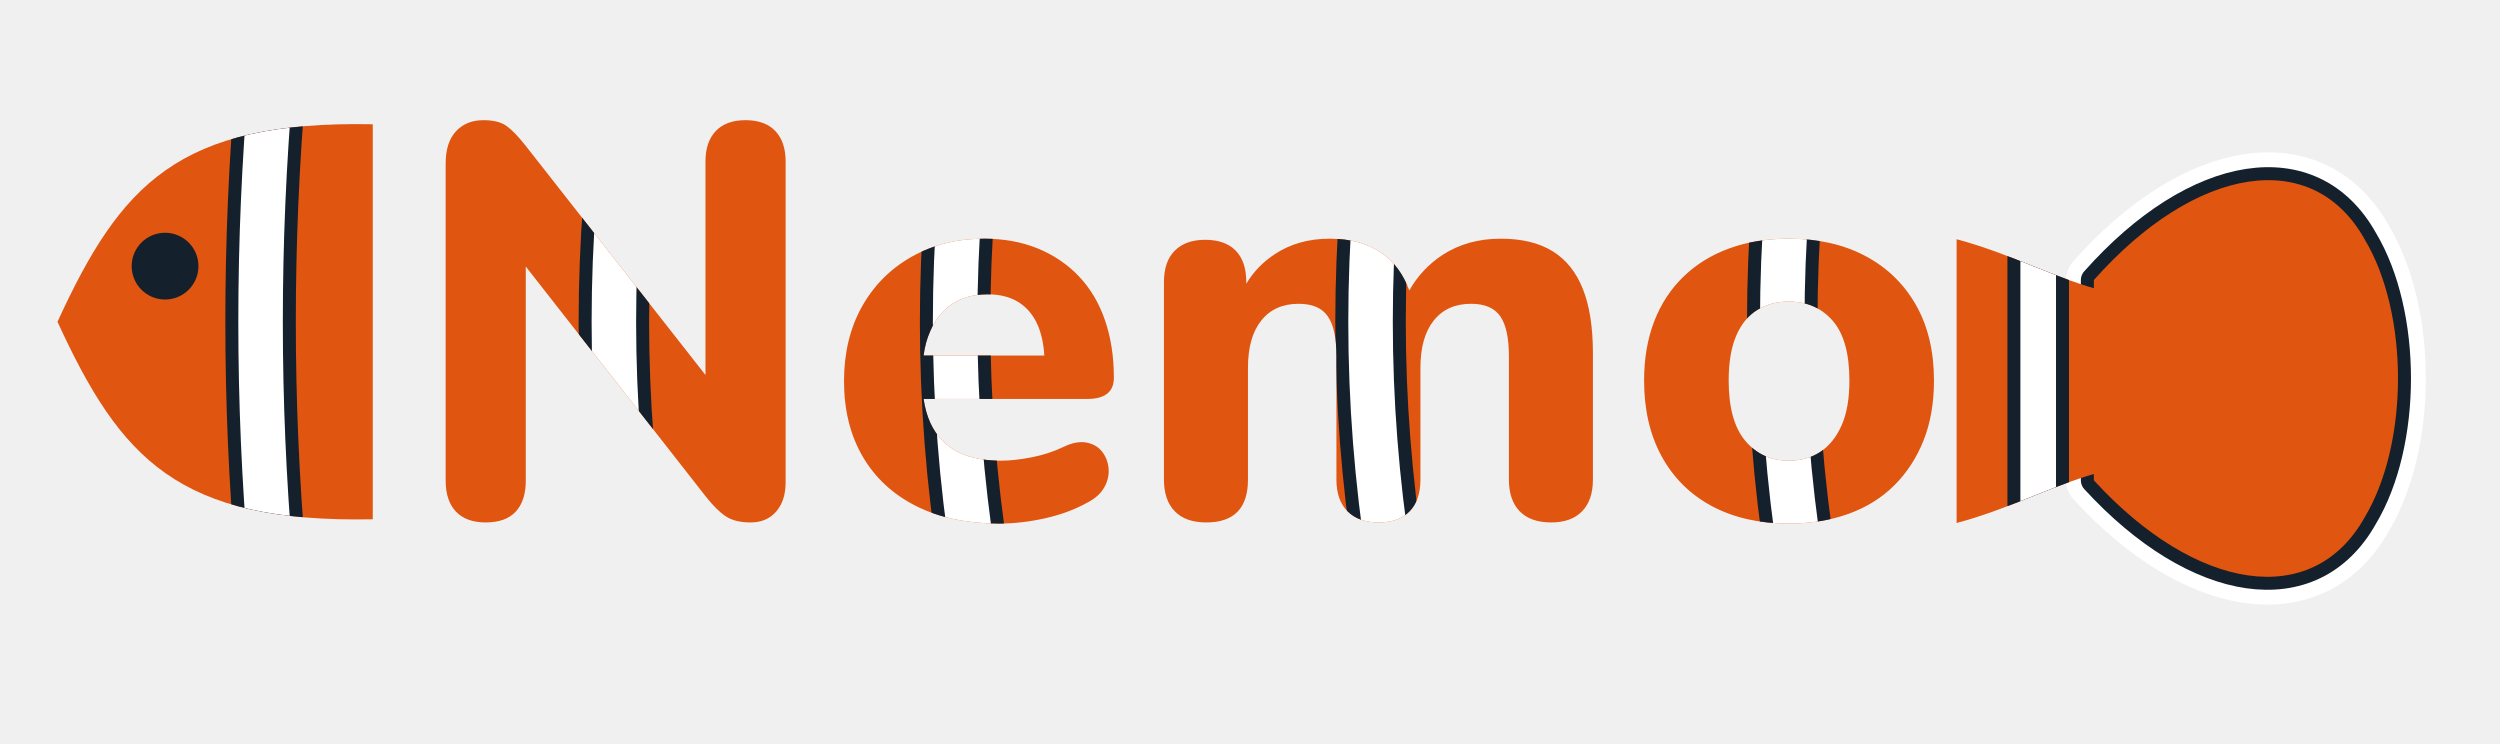
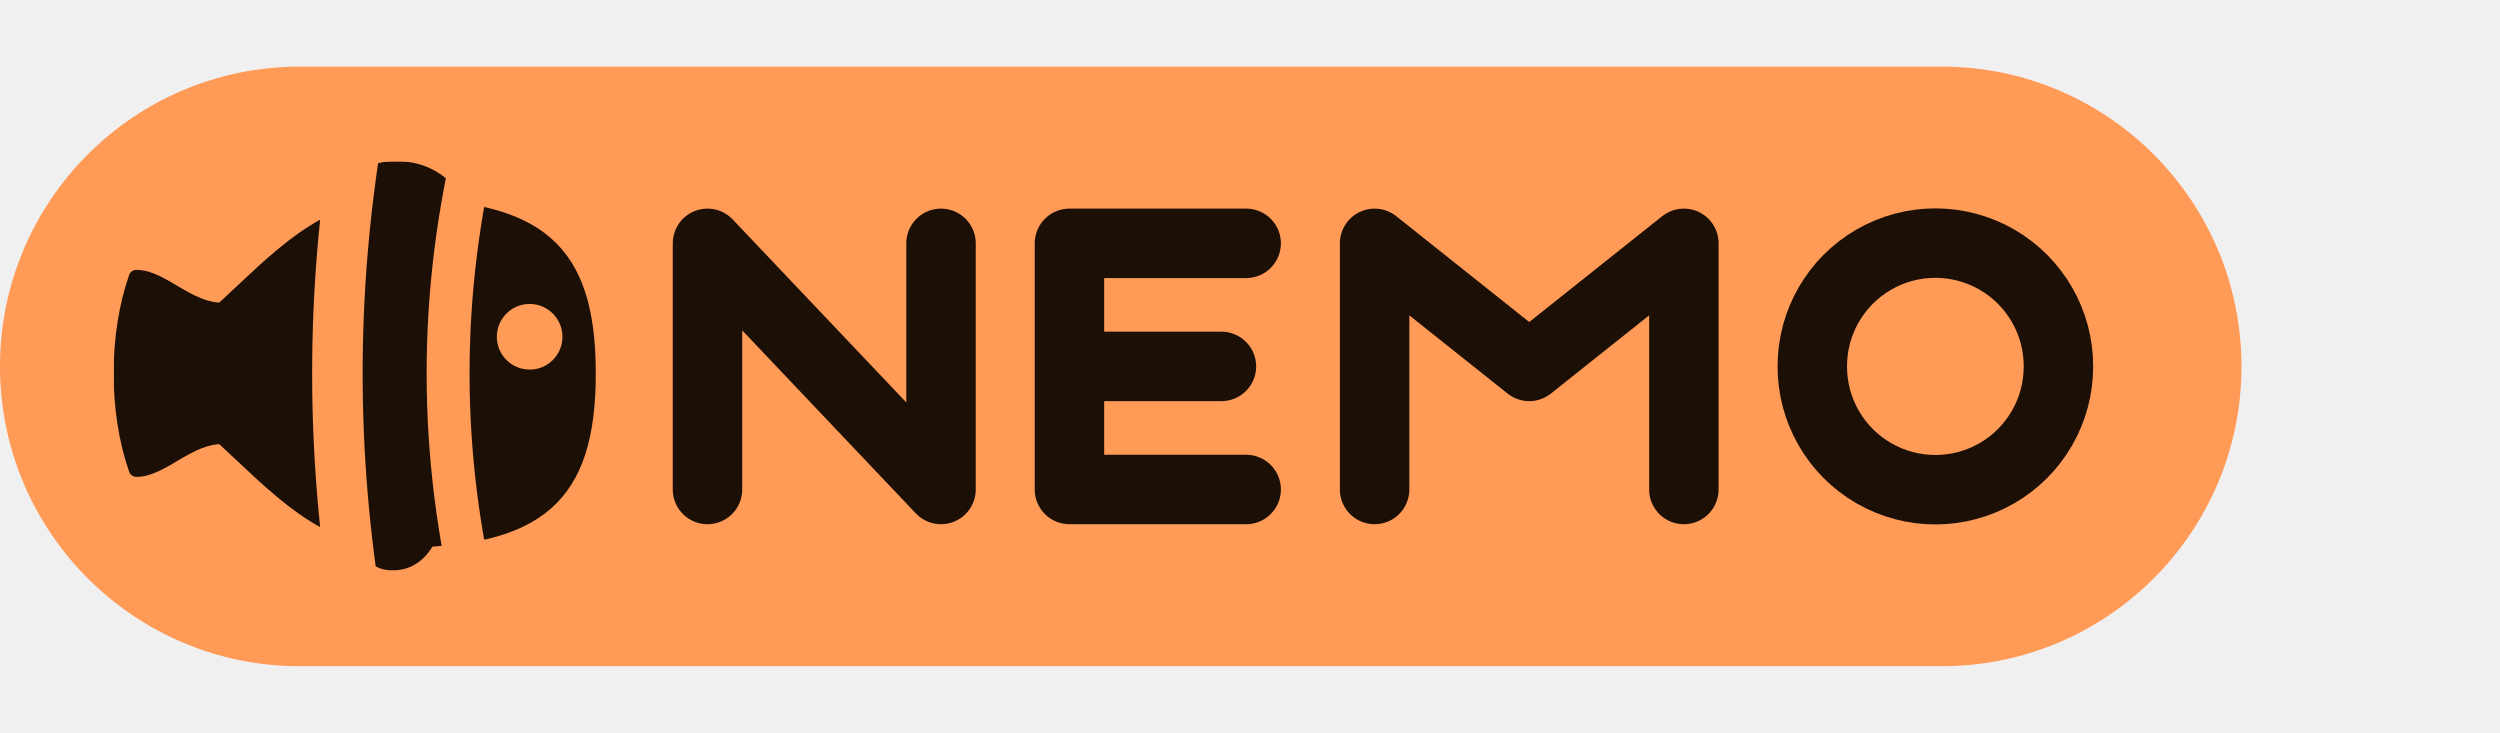
- <svg xmlns="http://www.w3.org/2000/svg" viewBox="-219 -279 1348 401" role="img" aria-label="Nemo">
-   <path d="M910 -128C965 -190 1028 -200 1056 -150C1080 -110 1080 -40 1056 0C1028 50 965 40 910 -20Z" fill="none" stroke="#FFFFFF" stroke-width="30" stroke-linejoin="round" />
-   <path d="M910 -128C965 -190 1028 -200 1056 -150C1080 -110 1080 -40 1056 0C1028 50 965 40 910 -20Z" fill="none" stroke="#14202B" stroke-width="14" stroke-linejoin="round" />
-   <path d="M910 -128C965 -190 1028 -200 1056 -150C1080 -110 1080 -40 1056 0C1028 50 965 40 910 -20Z" fill="#E0550F" />
-   <path fill="#E0550F" d="M836 -150C866 -142 891 -128 916 -122L916 -25C891 -19 866 -5 836 3Z" />
-   <path fill="#E0550F" d="M42.90 2.70Q32.40 2.70 26.85-3.15Q21.30-9 21.30-19.80L21.30-190.80Q21.30-202.20 26.85-208.20Q32.40-214.20 41.70-214.20Q49.80-214.20 54.15-211.05Q58.50-207.90 64.20-200.70L161.40-76.80L161.40-192Q161.40-202.50 166.95-208.35Q172.50-214.20 183-214.20Q193.50-214.20 199.05-208.35Q204.60-202.50 204.60-192L204.60-18.90Q204.60-9 199.50-3.15Q194.40 2.70 185.70 2.70Q177.30 2.70 172.35-0.60Q167.40-3.90 161.70-11.10L64.50-135.30L64.50-19.80Q64.50-9 59.10-3.15Q53.70 2.70 42.90 2.70M319.80 3.30Q293.70 3.30 274.95-6.15Q256.20-15.60 246.15-32.85Q236.10-50.10 236.10-73.50Q236.10-96.30 245.70-113.55Q255.30-130.80 272.55-140.55Q289.80-150.30 311.70-150.30Q327.60-150.30 340.50-145.05Q353.40-139.80 362.70-130.05Q372-120.30 376.80-106.35Q381.60-92.40 381.60-75.30Q381.60-69.60 378-66.75Q374.40-63.90 367.50-63.90L279-63.90Q281.10-49.50 289.20-41.40Q299.70-30.60 320.70-30.60Q327.90-30.60 337.20-32.40Q346.50-34.20 354.60-38.10Q361.50-41.40 366.90-40.35Q372.30-39.30 375.30-35.40Q378.30-31.50 378.75-26.40Q379.20-21.30 376.50-16.35Q373.80-11.40 367.50-8.10Q357.30-2.40 344.55 0.45Q331.80 3.30 319.80 3.30M279-87.30L344.10-87.30Q343.50-96.90 340.50-103.80Q336.90-111.90 330.15-116.10Q323.40-120.30 313.50-120.30Q302.40-120.30 294.60-115.20Q286.80-110.10 282.60-100.50Q279.90-94.50 279-87.30M431.40 2.70Q420.30 2.70 414.45-3.30Q408.60-9.30 408.60-20.40L408.60-126.90Q408.60-138 414.45-143.85Q420.30-149.70 430.80-149.70Q441.60-149.70 447.30-143.85Q453-138 453-126.90L453-126Q458.70-135.60 468.30-141.90Q480.90-150.30 498-150.30Q515.10-150.30 526.50-142.20Q536.10-135.30 540.90-122.40Q547.50-134.10 558.90-141.60Q572.40-150.30 590.10-150.30Q607.20-150.30 618.15-143.55Q629.10-136.80 634.50-123.15Q639.90-109.50 639.90-88.50L639.90-20.40Q639.90-9.30 634.05-3.30Q628.20 2.70 617.40 2.70Q606.30 2.70 600.45-3.30Q594.60-9.30 594.60-20.40L594.60-87Q594.60-101.70 589.95-108.45Q585.30-115.20 574.20-115.20Q561.30-115.20 554.10-106.20Q546.90-97.20 546.90-80.70L546.90-20.40Q546.90-9.30 541.05-3.30Q535.20 2.70 524.40 2.70Q513.60 2.70 507.60-3.30Q501.60-9.30 501.60-20.40L501.60-87Q501.60-101.70 496.95-108.45Q492.30-115.20 481.20-115.20Q468.30-115.20 461.10-106.20Q453.90-97.20 453.90-80.70L453.90-20.40Q453.90 2.70 431.40 2.70M745.50 3.30Q721.80 3.30 704.25-6Q686.70-15.30 677.10-32.70Q667.50-50.10 667.50-73.80Q667.50-91.50 672.90-105.60Q678.30-119.70 688.65-129.75Q699-139.80 713.40-145.05Q727.80-150.30 745.50-150.30Q769.20-150.30 786.75-141Q804.30-131.70 814.05-114.60Q823.80-97.50 823.80-73.80Q823.80-55.80 818.25-41.70Q812.70-27.60 802.50-17.40Q792.30-7.20 777.75-1.95Q763.20 3.30 745.50 3.30M745.50-30.60Q755.40-30.60 762.60-35.40Q769.80-40.20 774-49.65Q778.20-59.10 778.20-73.80Q778.20-95.70 769.20-106.05Q760.20-116.40 745.50-116.40Q735.90-116.40 728.55-111.90Q721.20-107.40 717.15-97.95Q713.10-88.50 713.10-73.80Q713.10-51.90 722.10-41.25Q731.10-30.60 745.50-30.60" />
-   <path fill="#E0550F" d="M-18 -212L-18 1C-123 3 -154 -31.5 -188 -105.5C-154 -179.5 -123 -214 -18 -212Z" />
-   <defs>
-     <clipPath id="wm-cl-h-dark">
-       <path d="M-18 -212L-18 1C-123 3 -154 -31.5 -188 -105.5C-154 -179.5 -123 -214 -18 -212Z" />
-     </clipPath>
-   </defs>
-   <g clip-path="url(#wm-cl-h-dark)" fill="none">
-     <path d="M-73 -234Q-84 -105.5 -73 23" stroke="#14202B" stroke-width="38" />
-     <path d="M-73 -234Q-84 -105.5 -73 23" stroke="#FFFFFF" stroke-width="24" />
+ <svg xmlns="http://www.w3.org/2000/svg" viewBox="-261.9 -1208.458 5763.397 1689.417" role="img" aria-label="Nemo">
+   <rect x="-261.9" y="-1054.9" width="5167.4" height="1382.3" rx="691.1" fill="#ff9a57" />
+   <svg x="0" y="-836.6" width="1114.5" height="945.8" viewBox="90 88 383 325">
+     <defs>
+       <mask id="nemo-wordmark-light-x" maskUnits="userSpaceOnUse" x="-512" y="-512" width="1536" height="1536">
+         <rect x="-512" y="-512" width="1536" height="1536" fill="#fff" />
+         <g fill="none" stroke="#000">
+           <path d="M379 64Q331 256 379 448" stroke-width="34" />
+           <path d="M283.3 64Q251.3 256 283.3 448" stroke-width="40" />
+           <circle cx="419.6" cy="227" r="26" fill="#000" stroke="none" />
+         </g>
+       </mask>
+     </defs>
+     <g transform="translate(0 0) scale(1)">
+       <g fill="#1b0f06" stroke="#1b0f06" stroke-width="12" stroke-linejoin="round" mask="url(#nemo-wordmark-light-x)">
+         <path d="M176 206C220.5 165 256.7 124 315.2 124C426.8 124 466 158.3 466 256C466 353.7 426.8 388 315.2 388C256.7 388 220.5 347 176 306Z" />
+         <path d="M206 206L176 206C148.8 206 128.4 180 108 180C92 225.6 92 286.4 108 332C128.4 332 148.8 306 176 306L206 306Z" />
+         <path d="M263 183.4C268.8 94 297.8 94 315.2 94C355.8 94 379 134.6 379 183.4Z" />
+         <path d="M280.4 328.6C283.9 406 301.3 406 311.7 406C336.1 406 350 377.4 350 328.6Z" />
+       </g>
+     </g>
+   </svg>
+   <g transform="translate(1289.1 0)">
+     <g fill="none" stroke="#1b0f06" stroke-width="160.1" stroke-linecap="round" stroke-linejoin="round">
+       <path d="M80.025 -80.025L80.025 -647.475L618.375 -80.025L618.375 -647.475" />
+       <path d="M1321.868 -647.475L914.468 -647.475L914.468 -80.025L1321.868 -80.025M914.468 -363.75L1264.832 -363.75" />
+       <path d="M1617.96 -80.025L1617.96 -647.475L1974.435 -363.75L2330.91 -647.475L2330.91 -80.025" />
+       <path d="M3194.452 -363.75A283.725 283.725 0 1 0 2627.003 -363.75A283.725 283.725 0 1 0 3194.452 -363.75" />
+     </g>
  </g>
-   <defs>
-     <clipPath id="wm-cl-t-dark">
-       <path d="M836 -150C866 -142 891 -128 916 -122L916 -25C891 -19 866 -5 836 3Z" />
-     </clipPath>
-   </defs>
-   <g clip-path="url(#wm-cl-t-dark)" fill="none">
-     <path d="M880 -170L880 23" stroke="#14202B" stroke-width="33.2" />
-     <path d="M880 -170L880 23" stroke="#FFFFFF" stroke-width="19.2" />
-   </g>
-   <defs>
-     <mask id="wm-cl-mm-dark-116" maskUnits="userSpaceOnUse" x="36" y="-234" width="160" height="257">
-       <rect x="36" y="-234" width="160" height="257" fill="#000" />
-       <path fill="#fff" d="M42.90 2.70Q32.40 2.70 26.85-3.15Q21.30-9 21.30-19.80L21.30-190.80Q21.30-202.20 26.85-208.20Q32.40-214.20 41.70-214.20Q49.80-214.20 54.15-211.05Q58.50-207.90 64.20-200.70L161.40-76.80L161.40-192Q161.40-202.50 166.95-208.35Q172.50-214.20 183-214.20Q193.50-214.20 199.05-208.35Q204.60-202.50 204.60-192L204.60-18.90Q204.60-9 199.50-3.15Q194.40 2.70 185.70 2.70Q177.30 2.70 172.35-0.60Q167.40-3.90 161.70-11.10L64.50-135.30L64.50-19.80Q64.50-9 59.10-3.15Q53.70 2.70 42.90 2.70M319.80 3.30Q293.70 3.30 274.95-6.15Q256.20-15.60 246.15-32.85Q236.10-50.10 236.10-73.50Q236.10-96.30 245.70-113.55Q255.30-130.80 272.55-140.55Q289.80-150.30 311.70-150.30Q327.60-150.30 340.50-145.05Q353.40-139.80 362.70-130.05Q372-120.30 376.80-106.35Q381.60-92.40 381.60-75.30Q381.60-69.60 378-66.75Q374.40-63.90 367.50-63.90L279-63.90Q281.10-49.50 289.20-41.40Q299.70-30.60 320.70-30.60Q327.90-30.60 337.20-32.40Q346.50-34.20 354.60-38.10Q361.50-41.40 366.90-40.35Q372.30-39.30 375.30-35.40Q378.30-31.50 378.75-26.40Q379.20-21.30 376.50-16.35Q373.80-11.40 367.50-8.10Q357.30-2.40 344.55 0.45Q331.80 3.30 319.80 3.30M279-87.30L344.10-87.30Q343.50-96.90 340.50-103.80Q336.90-111.90 330.15-116.10Q323.40-120.30 313.50-120.30Q302.40-120.30 294.60-115.20Q286.80-110.10 282.60-100.50Q279.90-94.50 279-87.30M431.40 2.70Q420.30 2.70 414.45-3.30Q408.60-9.30 408.60-20.40L408.60-126.90Q408.60-138 414.45-143.85Q420.30-149.70 430.80-149.70Q441.60-149.70 447.30-143.85Q453-138 453-126.90L453-126Q458.70-135.60 468.30-141.90Q480.90-150.30 498-150.30Q515.10-150.30 526.50-142.20Q536.10-135.30 540.90-122.40Q547.50-134.10 558.90-141.60Q572.40-150.30 590.10-150.30Q607.20-150.30 618.15-143.55Q629.10-136.80 634.50-123.15Q639.90-109.50 639.90-88.50L639.90-20.40Q639.90-9.30 634.05-3.30Q628.20 2.70 617.40 2.70Q606.30 2.70 600.45-3.30Q594.60-9.30 594.60-20.40L594.60-87Q594.60-101.70 589.95-108.45Q585.30-115.20 574.20-115.20Q561.30-115.20 554.10-106.20Q546.90-97.20 546.90-80.70L546.90-20.40Q546.90-9.30 541.05-3.30Q535.20 2.70 524.40 2.70Q513.60 2.70 507.60-3.30Q501.60-9.30 501.60-20.40L501.60-87Q501.60-101.70 496.95-108.45Q492.30-115.20 481.20-115.20Q468.30-115.20 461.10-106.20Q453.90-97.20 453.90-80.70L453.90-20.40Q453.90 2.70 431.40 2.70M745.50 3.30Q721.80 3.30 704.25-6Q686.70-15.30 677.10-32.70Q667.50-50.10 667.50-73.80Q667.50-91.50 672.90-105.60Q678.30-119.70 688.65-129.75Q699-139.80 713.40-145.05Q727.80-150.30 745.50-150.30Q769.20-150.30 786.75-141Q804.30-131.70 814.05-114.60Q823.80-97.50 823.80-73.80Q823.80-55.80 818.25-41.70Q812.70-27.60 802.50-17.40Q792.30-7.20 777.75-1.95Q763.20 3.30 745.50 3.30M745.50-30.60Q755.40-30.60 762.60-35.40Q769.80-40.20 774-49.65Q778.20-59.10 778.20-73.80Q778.20-95.70 769.20-106.05Q760.20-116.40 745.50-116.40Q735.90-116.40 728.55-111.90Q721.20-107.40 717.15-97.95Q713.10-88.50 713.10-73.80Q713.10-51.90 722.10-41.25Q731.10-30.60 745.50-30.60" />
-     </mask>
-   </defs>
-   <g mask="url(#wm-cl-mm-dark-116)" fill="none">
-     <path d="M122 -234Q102 -105.5 122 23" stroke="#14202B" stroke-width="38" />
-     <path d="M122 -234Q102 -105.5 122 23" stroke="#FFFFFF" stroke-width="24" />
-   </g>
-   <defs>
-     <mask id="wm-cl-mm-dark-300" maskUnits="userSpaceOnUse" x="220" y="-234" width="160" height="257">
-       <rect x="220" y="-234" width="160" height="257" fill="#000" />
-       <path fill="#fff" d="M42.90 2.70Q32.40 2.70 26.85-3.15Q21.30-9 21.30-19.80L21.30-190.80Q21.30-202.20 26.85-208.20Q32.40-214.20 41.70-214.20Q49.80-214.20 54.15-211.05Q58.50-207.90 64.20-200.70L161.40-76.80L161.40-192Q161.40-202.50 166.95-208.35Q172.50-214.20 183-214.20Q193.50-214.20 199.05-208.35Q204.60-202.50 204.60-192L204.60-18.90Q204.60-9 199.50-3.15Q194.40 2.70 185.70 2.70Q177.30 2.70 172.35-0.60Q167.40-3.90 161.70-11.10L64.50-135.30L64.50-19.80Q64.50-9 59.10-3.15Q53.70 2.70 42.90 2.70M319.80 3.30Q293.70 3.30 274.95-6.15Q256.20-15.60 246.15-32.85Q236.10-50.10 236.10-73.50Q236.10-96.30 245.70-113.55Q255.30-130.80 272.55-140.55Q289.80-150.30 311.70-150.30Q327.60-150.30 340.50-145.05Q353.40-139.80 362.70-130.05Q372-120.30 376.80-106.35Q381.60-92.40 381.60-75.30Q381.60-69.60 378-66.75Q374.40-63.90 367.50-63.90L279-63.90Q281.10-49.50 289.20-41.40Q299.70-30.60 320.70-30.60Q327.90-30.60 337.20-32.40Q346.50-34.20 354.60-38.10Q361.50-41.40 366.90-40.35Q372.30-39.30 375.30-35.40Q378.30-31.50 378.75-26.40Q379.20-21.30 376.50-16.35Q373.80-11.40 367.50-8.10Q357.30-2.40 344.55 0.45Q331.80 3.30 319.80 3.30M279-87.30L344.10-87.30Q343.50-96.90 340.50-103.80Q336.90-111.90 330.15-116.10Q323.40-120.30 313.50-120.30Q302.40-120.30 294.60-115.20Q286.80-110.10 282.60-100.50Q279.90-94.50 279-87.30M431.40 2.70Q420.30 2.70 414.45-3.30Q408.60-9.30 408.60-20.40L408.60-126.90Q408.60-138 414.45-143.85Q420.30-149.70 430.80-149.70Q441.60-149.70 447.30-143.85Q453-138 453-126.90L453-126Q458.70-135.60 468.30-141.90Q480.90-150.30 498-150.30Q515.10-150.30 526.50-142.20Q536.10-135.30 540.90-122.40Q547.50-134.10 558.90-141.60Q572.40-150.30 590.10-150.30Q607.20-150.30 618.15-143.55Q629.10-136.80 634.50-123.15Q639.90-109.50 639.90-88.50L639.90-20.40Q639.90-9.30 634.05-3.30Q628.20 2.70 617.40 2.70Q606.30 2.70 600.45-3.30Q594.60-9.30 594.60-20.40L594.60-87Q594.60-101.70 589.95-108.45Q585.30-115.20 574.20-115.20Q561.30-115.20 554.10-106.20Q546.90-97.20 546.90-80.70L546.90-20.40Q546.90-9.30 541.05-3.30Q535.20 2.70 524.40 2.70Q513.60 2.70 507.60-3.30Q501.60-9.30 501.60-20.40L501.60-87Q501.60-101.70 496.95-108.45Q492.30-115.20 481.20-115.20Q468.30-115.20 461.10-106.20Q453.90-97.20 453.90-80.70L453.90-20.40Q453.90 2.70 431.40 2.70M745.50 3.30Q721.80 3.30 704.25-6Q686.70-15.30 677.10-32.70Q667.50-50.10 667.50-73.80Q667.50-91.50 672.90-105.60Q678.30-119.70 688.65-129.75Q699-139.80 713.40-145.05Q727.80-150.30 745.50-150.30Q769.20-150.30 786.75-141Q804.30-131.70 814.05-114.60Q823.80-97.50 823.80-73.80Q823.80-55.80 818.25-41.70Q812.70-27.60 802.50-17.40Q792.30-7.20 777.75-1.95Q763.20 3.30 745.50 3.30M745.50-30.60Q755.40-30.60 762.60-35.40Q769.80-40.20 774-49.65Q778.20-59.10 778.20-73.80Q778.20-95.70 769.20-106.05Q760.20-116.40 745.50-116.40Q735.90-116.40 728.55-111.90Q721.20-107.40 717.15-97.95Q713.10-88.50 713.10-73.80Q713.10-51.90 722.10-41.25Q731.10-30.60 745.50-30.60" />
-     </mask>
-   </defs>
-   <g mask="url(#wm-cl-mm-dark-300)" fill="none">
-     <path d="M306 -234Q286 -105.5 306 23" stroke="#14202B" stroke-width="38" />
-     <path d="M306 -234Q286 -105.5 306 23" stroke="#FFFFFF" stroke-width="24" />
-   </g>
-   <defs>
-     <mask id="wm-cl-mm-dark-524" maskUnits="userSpaceOnUse" x="444" y="-234" width="160" height="257">
-       <rect x="444" y="-234" width="160" height="257" fill="#000" />
-       <path fill="#fff" d="M42.90 2.70Q32.40 2.70 26.85-3.15Q21.30-9 21.30-19.80L21.30-190.80Q21.30-202.20 26.85-208.20Q32.40-214.20 41.70-214.20Q49.80-214.20 54.15-211.05Q58.50-207.90 64.20-200.70L161.40-76.80L161.40-192Q161.40-202.50 166.95-208.35Q172.50-214.20 183-214.20Q193.50-214.20 199.05-208.35Q204.60-202.50 204.60-192L204.60-18.90Q204.60-9 199.50-3.15Q194.40 2.70 185.70 2.70Q177.30 2.70 172.35-0.60Q167.40-3.90 161.70-11.10L64.50-135.30L64.50-19.80Q64.50-9 59.10-3.15Q53.70 2.70 42.90 2.70M319.80 3.30Q293.70 3.30 274.95-6.15Q256.20-15.60 246.15-32.85Q236.10-50.10 236.10-73.50Q236.10-96.30 245.70-113.55Q255.30-130.80 272.55-140.55Q289.80-150.30 311.70-150.30Q327.60-150.30 340.50-145.05Q353.40-139.80 362.70-130.05Q372-120.30 376.80-106.35Q381.60-92.40 381.60-75.30Q381.60-69.60 378-66.75Q374.40-63.90 367.50-63.90L279-63.90Q281.10-49.50 289.20-41.40Q299.70-30.60 320.70-30.60Q327.90-30.60 337.20-32.40Q346.50-34.20 354.60-38.10Q361.50-41.40 366.90-40.35Q372.30-39.30 375.30-35.40Q378.30-31.50 378.75-26.40Q379.20-21.30 376.50-16.35Q373.80-11.40 367.50-8.10Q357.30-2.40 344.55 0.45Q331.80 3.30 319.80 3.30M279-87.30L344.10-87.30Q343.50-96.90 340.50-103.80Q336.90-111.90 330.15-116.10Q323.40-120.30 313.50-120.30Q302.40-120.30 294.60-115.20Q286.80-110.10 282.60-100.50Q279.90-94.50 279-87.30M431.40 2.70Q420.30 2.70 414.45-3.30Q408.60-9.30 408.60-20.40L408.60-126.90Q408.60-138 414.45-143.85Q420.30-149.70 430.80-149.70Q441.60-149.70 447.30-143.85Q453-138 453-126.90L453-126Q458.70-135.60 468.30-141.90Q480.90-150.30 498-150.30Q515.10-150.30 526.50-142.20Q536.10-135.30 540.90-122.40Q547.50-134.10 558.90-141.60Q572.40-150.30 590.10-150.30Q607.20-150.30 618.15-143.55Q629.10-136.80 634.50-123.15Q639.90-109.50 639.90-88.50L639.90-20.40Q639.90-9.30 634.05-3.30Q628.20 2.70 617.40 2.70Q606.30 2.70 600.45-3.30Q594.60-9.30 594.60-20.40L594.60-87Q594.60-101.70 589.95-108.45Q585.30-115.20 574.20-115.20Q561.30-115.20 554.10-106.20Q546.90-97.20 546.90-80.70L546.90-20.40Q546.90-9.30 541.05-3.30Q535.20 2.70 524.40 2.70Q513.60 2.70 507.60-3.30Q501.60-9.30 501.60-20.40L501.60-87Q501.60-101.70 496.95-108.45Q492.30-115.20 481.20-115.20Q468.30-115.20 461.10-106.20Q453.90-97.20 453.90-80.70L453.90-20.40Q453.90 2.70 431.40 2.70M745.50 3.30Q721.80 3.30 704.25-6Q686.70-15.30 677.10-32.70Q667.50-50.10 667.50-73.80Q667.50-91.50 672.90-105.60Q678.30-119.70 688.65-129.75Q699-139.80 713.40-145.05Q727.80-150.30 745.50-150.30Q769.20-150.30 786.75-141Q804.30-131.70 814.05-114.60Q823.80-97.50 823.80-73.80Q823.80-55.80 818.25-41.70Q812.70-27.60 802.50-17.40Q792.30-7.20 777.75-1.95Q763.20 3.30 745.50 3.30M745.50-30.60Q755.40-30.60 762.60-35.40Q769.80-40.20 774-49.65Q778.20-59.10 778.20-73.80Q778.20-95.70 769.20-106.05Q760.20-116.40 745.50-116.40Q735.90-116.40 728.55-111.90Q721.20-107.40 717.15-97.95Q713.10-88.50 713.10-73.80Q713.10-51.90 722.10-41.25Q731.10-30.60 745.50-30.60" />
-     </mask>
-   </defs>
-   <g mask="url(#wm-cl-mm-dark-524)" fill="none">
-     <path d="M530 -234Q510 -105.5 530 23" stroke="#14202B" stroke-width="38" />
-     <path d="M530 -234Q510 -105.5 530 23" stroke="#FFFFFF" stroke-width="24" />
-   </g>
-   <defs>
-     <mask id="wm-cl-mm-dark-746" maskUnits="userSpaceOnUse" x="666" y="-234" width="160" height="257">
-       <rect x="666" y="-234" width="160" height="257" fill="#000" />
-       <path fill="#fff" d="M42.90 2.70Q32.40 2.70 26.85-3.15Q21.30-9 21.30-19.80L21.30-190.80Q21.30-202.20 26.85-208.20Q32.40-214.20 41.70-214.20Q49.80-214.20 54.15-211.05Q58.50-207.90 64.20-200.70L161.40-76.80L161.40-192Q161.40-202.50 166.95-208.35Q172.50-214.20 183-214.20Q193.50-214.20 199.05-208.35Q204.60-202.50 204.60-192L204.60-18.90Q204.60-9 199.50-3.15Q194.40 2.70 185.70 2.70Q177.30 2.70 172.35-0.60Q167.40-3.90 161.70-11.10L64.50-135.30L64.50-19.80Q64.50-9 59.10-3.15Q53.70 2.70 42.90 2.70M319.80 3.30Q293.70 3.30 274.95-6.15Q256.20-15.60 246.15-32.85Q236.10-50.10 236.10-73.50Q236.10-96.30 245.70-113.55Q255.30-130.80 272.55-140.55Q289.80-150.30 311.70-150.30Q327.60-150.30 340.50-145.05Q353.40-139.80 362.70-130.05Q372-120.30 376.80-106.35Q381.60-92.40 381.60-75.30Q381.60-69.60 378-66.75Q374.40-63.90 367.50-63.90L279-63.90Q281.10-49.50 289.20-41.40Q299.70-30.60 320.70-30.60Q327.90-30.60 337.20-32.40Q346.50-34.20 354.60-38.10Q361.50-41.40 366.90-40.35Q372.30-39.30 375.30-35.40Q378.30-31.50 378.75-26.40Q379.20-21.30 376.50-16.35Q373.80-11.40 367.50-8.10Q357.30-2.40 344.55 0.45Q331.80 3.30 319.80 3.30M279-87.30L344.10-87.30Q343.50-96.90 340.50-103.80Q336.90-111.90 330.15-116.10Q323.40-120.30 313.50-120.30Q302.40-120.30 294.60-115.20Q286.80-110.10 282.60-100.50Q279.90-94.50 279-87.30M431.40 2.70Q420.30 2.70 414.45-3.30Q408.60-9.30 408.60-20.40L408.60-126.90Q408.60-138 414.45-143.85Q420.30-149.70 430.80-149.70Q441.60-149.70 447.30-143.85Q453-138 453-126.90L453-126Q458.70-135.60 468.30-141.90Q480.90-150.30 498-150.30Q515.10-150.30 526.50-142.20Q536.10-135.30 540.90-122.40Q547.50-134.10 558.90-141.60Q572.40-150.30 590.10-150.30Q607.20-150.30 618.15-143.55Q629.10-136.80 634.50-123.15Q639.90-109.50 639.90-88.50L639.90-20.40Q639.90-9.30 634.05-3.30Q628.20 2.70 617.40 2.70Q606.30 2.70 600.45-3.30Q594.60-9.30 594.60-20.40L594.60-87Q594.60-101.70 589.95-108.45Q585.30-115.20 574.20-115.20Q561.30-115.20 554.10-106.20Q546.90-97.20 546.90-80.70L546.90-20.40Q546.90-9.30 541.05-3.30Q535.20 2.70 524.40 2.70Q513.60 2.70 507.60-3.30Q501.60-9.30 501.60-20.40L501.60-87Q501.60-101.70 496.95-108.45Q492.30-115.20 481.20-115.20Q468.30-115.20 461.10-106.20Q453.90-97.20 453.90-80.70L453.90-20.40Q453.90 2.70 431.40 2.70M745.50 3.30Q721.80 3.30 704.25-6Q686.70-15.30 677.10-32.70Q667.50-50.10 667.50-73.80Q667.50-91.50 672.90-105.60Q678.30-119.70 688.65-129.75Q699-139.80 713.40-145.05Q727.80-150.30 745.50-150.30Q769.20-150.30 786.75-141Q804.30-131.70 814.05-114.60Q823.80-97.50 823.80-73.80Q823.80-55.80 818.25-41.70Q812.70-27.60 802.50-17.40Q792.30-7.20 777.75-1.95Q763.20 3.30 745.50 3.30M745.50-30.60Q755.40-30.60 762.60-35.40Q769.80-40.20 774-49.65Q778.20-59.10 778.20-73.80Q778.20-95.70 769.20-106.05Q760.20-116.40 745.50-116.40Q735.90-116.40 728.55-111.90Q721.20-107.40 717.15-97.95Q713.10-88.50 713.10-73.80Q713.10-51.90 722.10-41.25Q731.10-30.60 745.50-30.60" />
-     </mask>
-   </defs>
-   <g mask="url(#wm-cl-mm-dark-746)" fill="none">
-     <path d="M752 -234Q732 -105.5 752 23" stroke="#14202B" stroke-width="38" />
-     <path d="M752 -234Q732 -105.5 752 23" stroke="#FFFFFF" stroke-width="24" />
-   </g>
-   <circle cx="-130" cy="-135.5" r="18" fill="#14202B" />
</svg>
